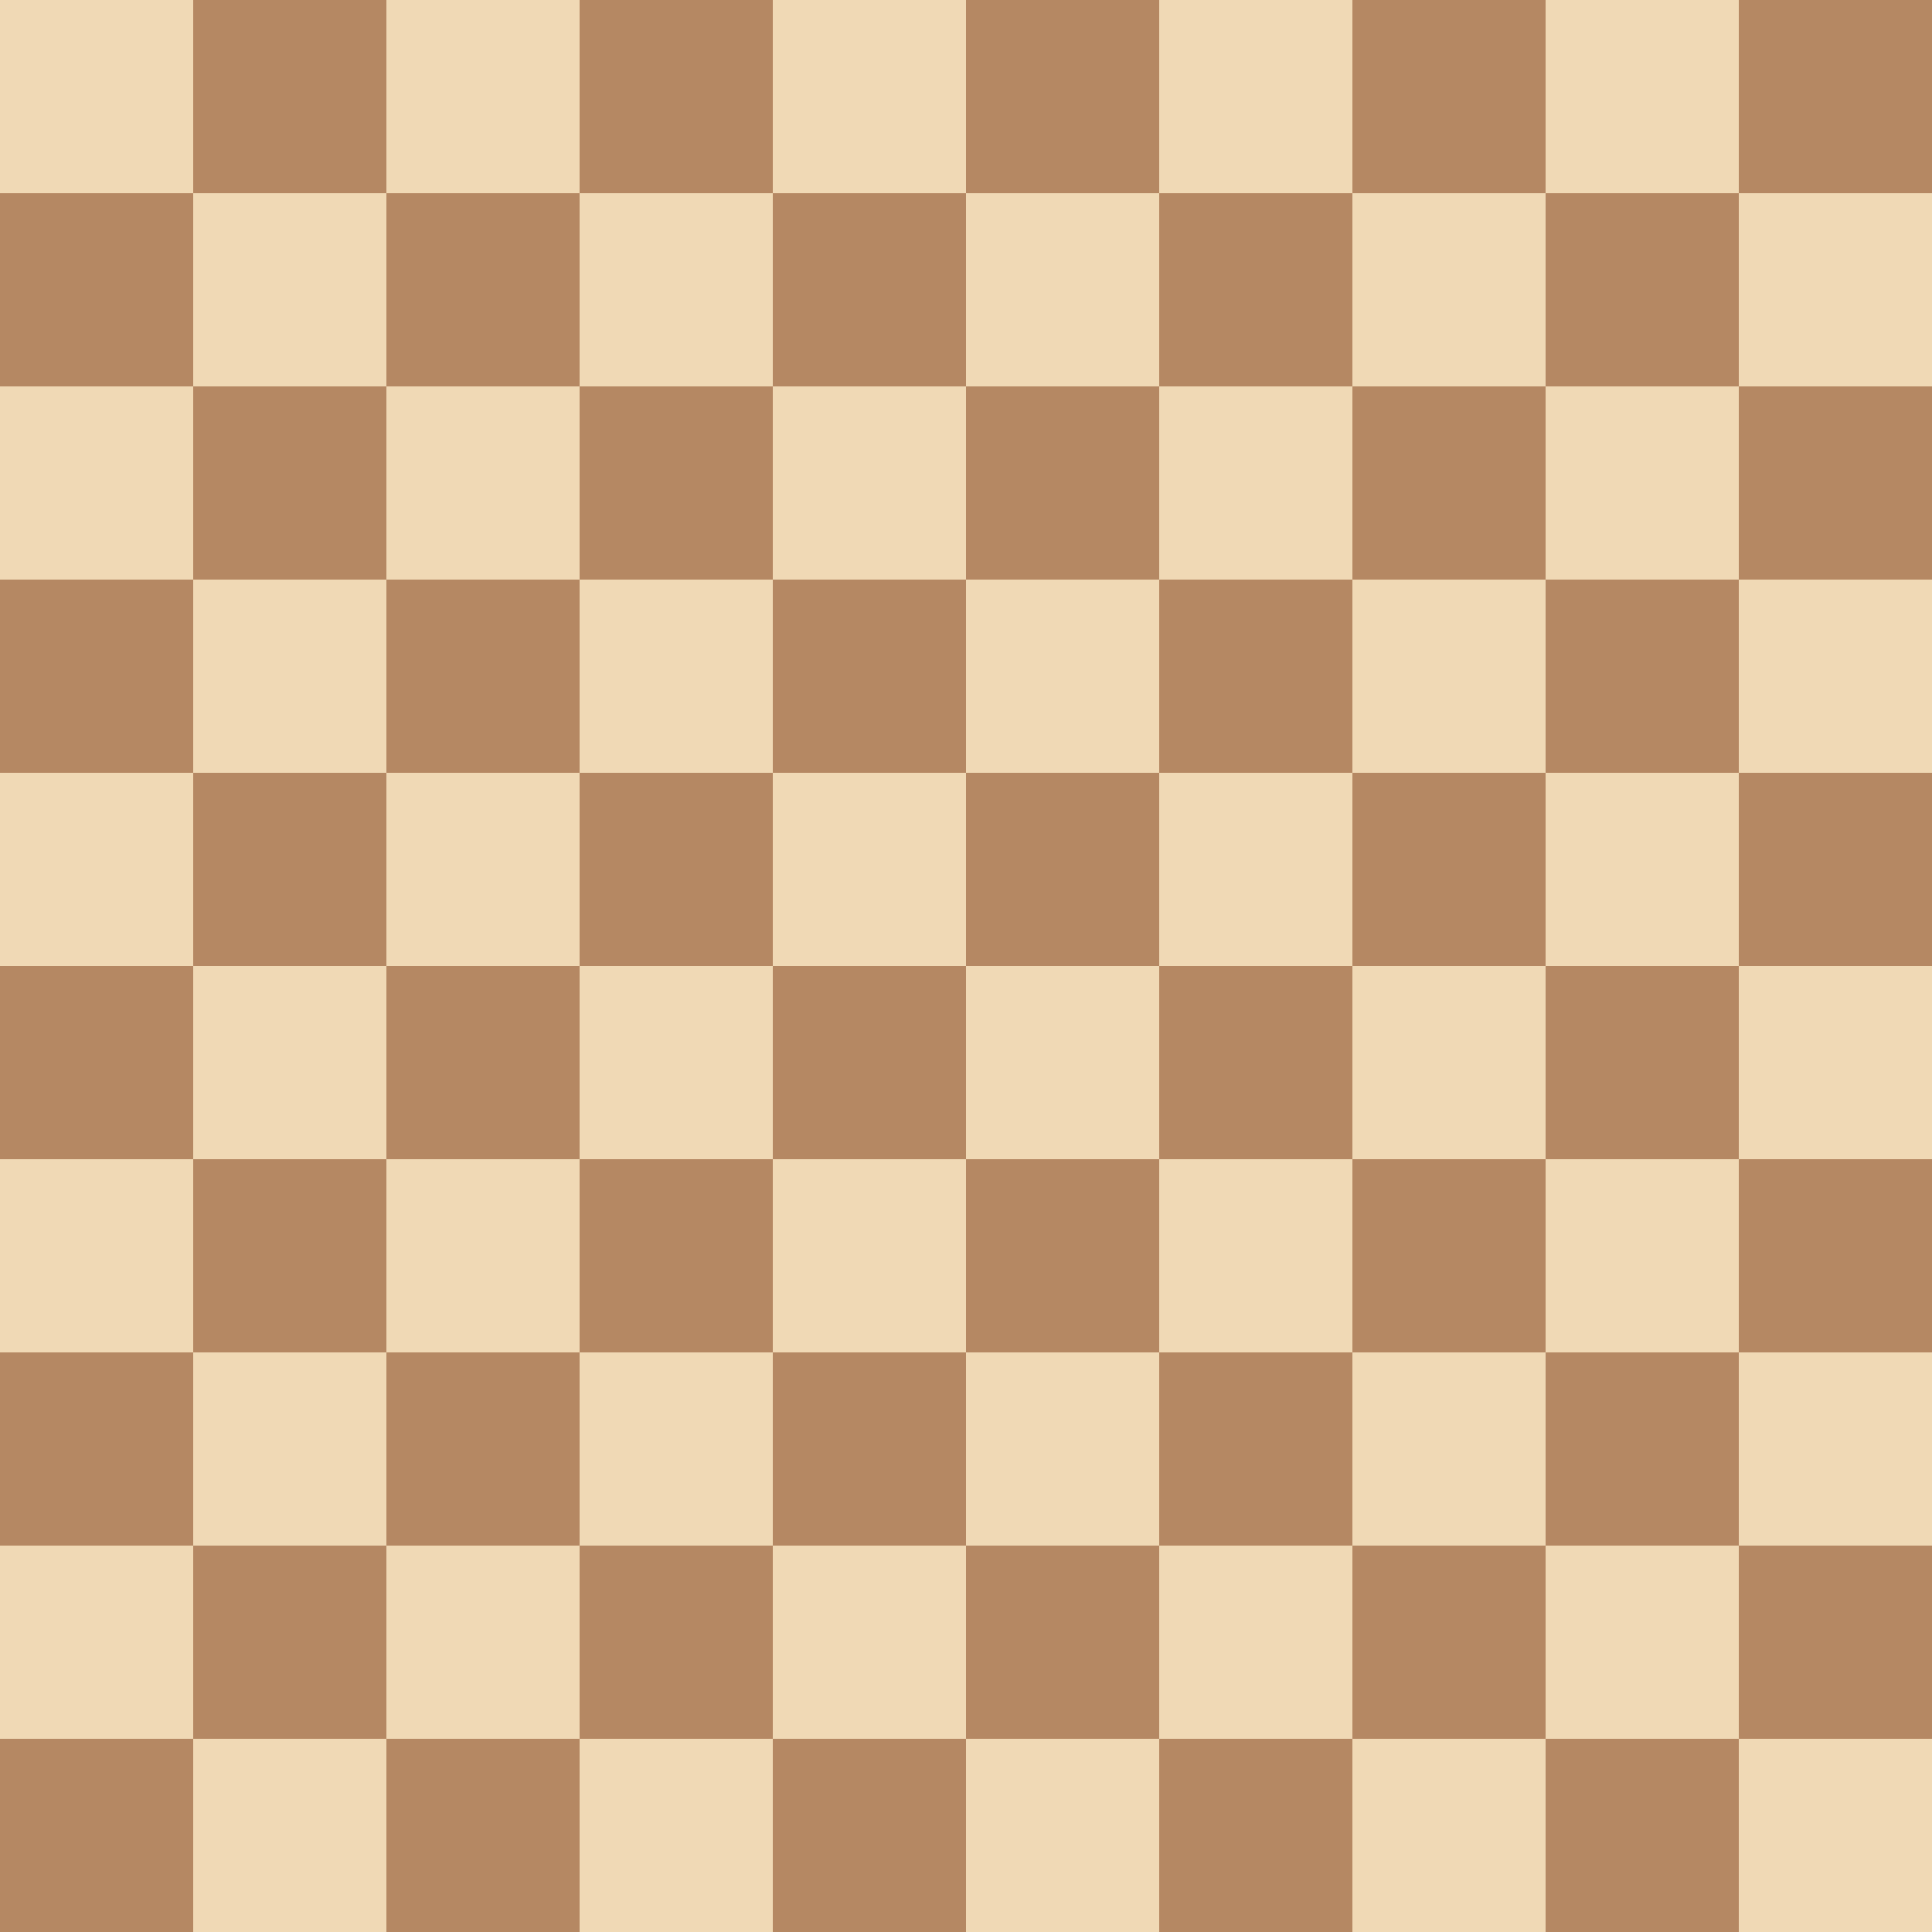
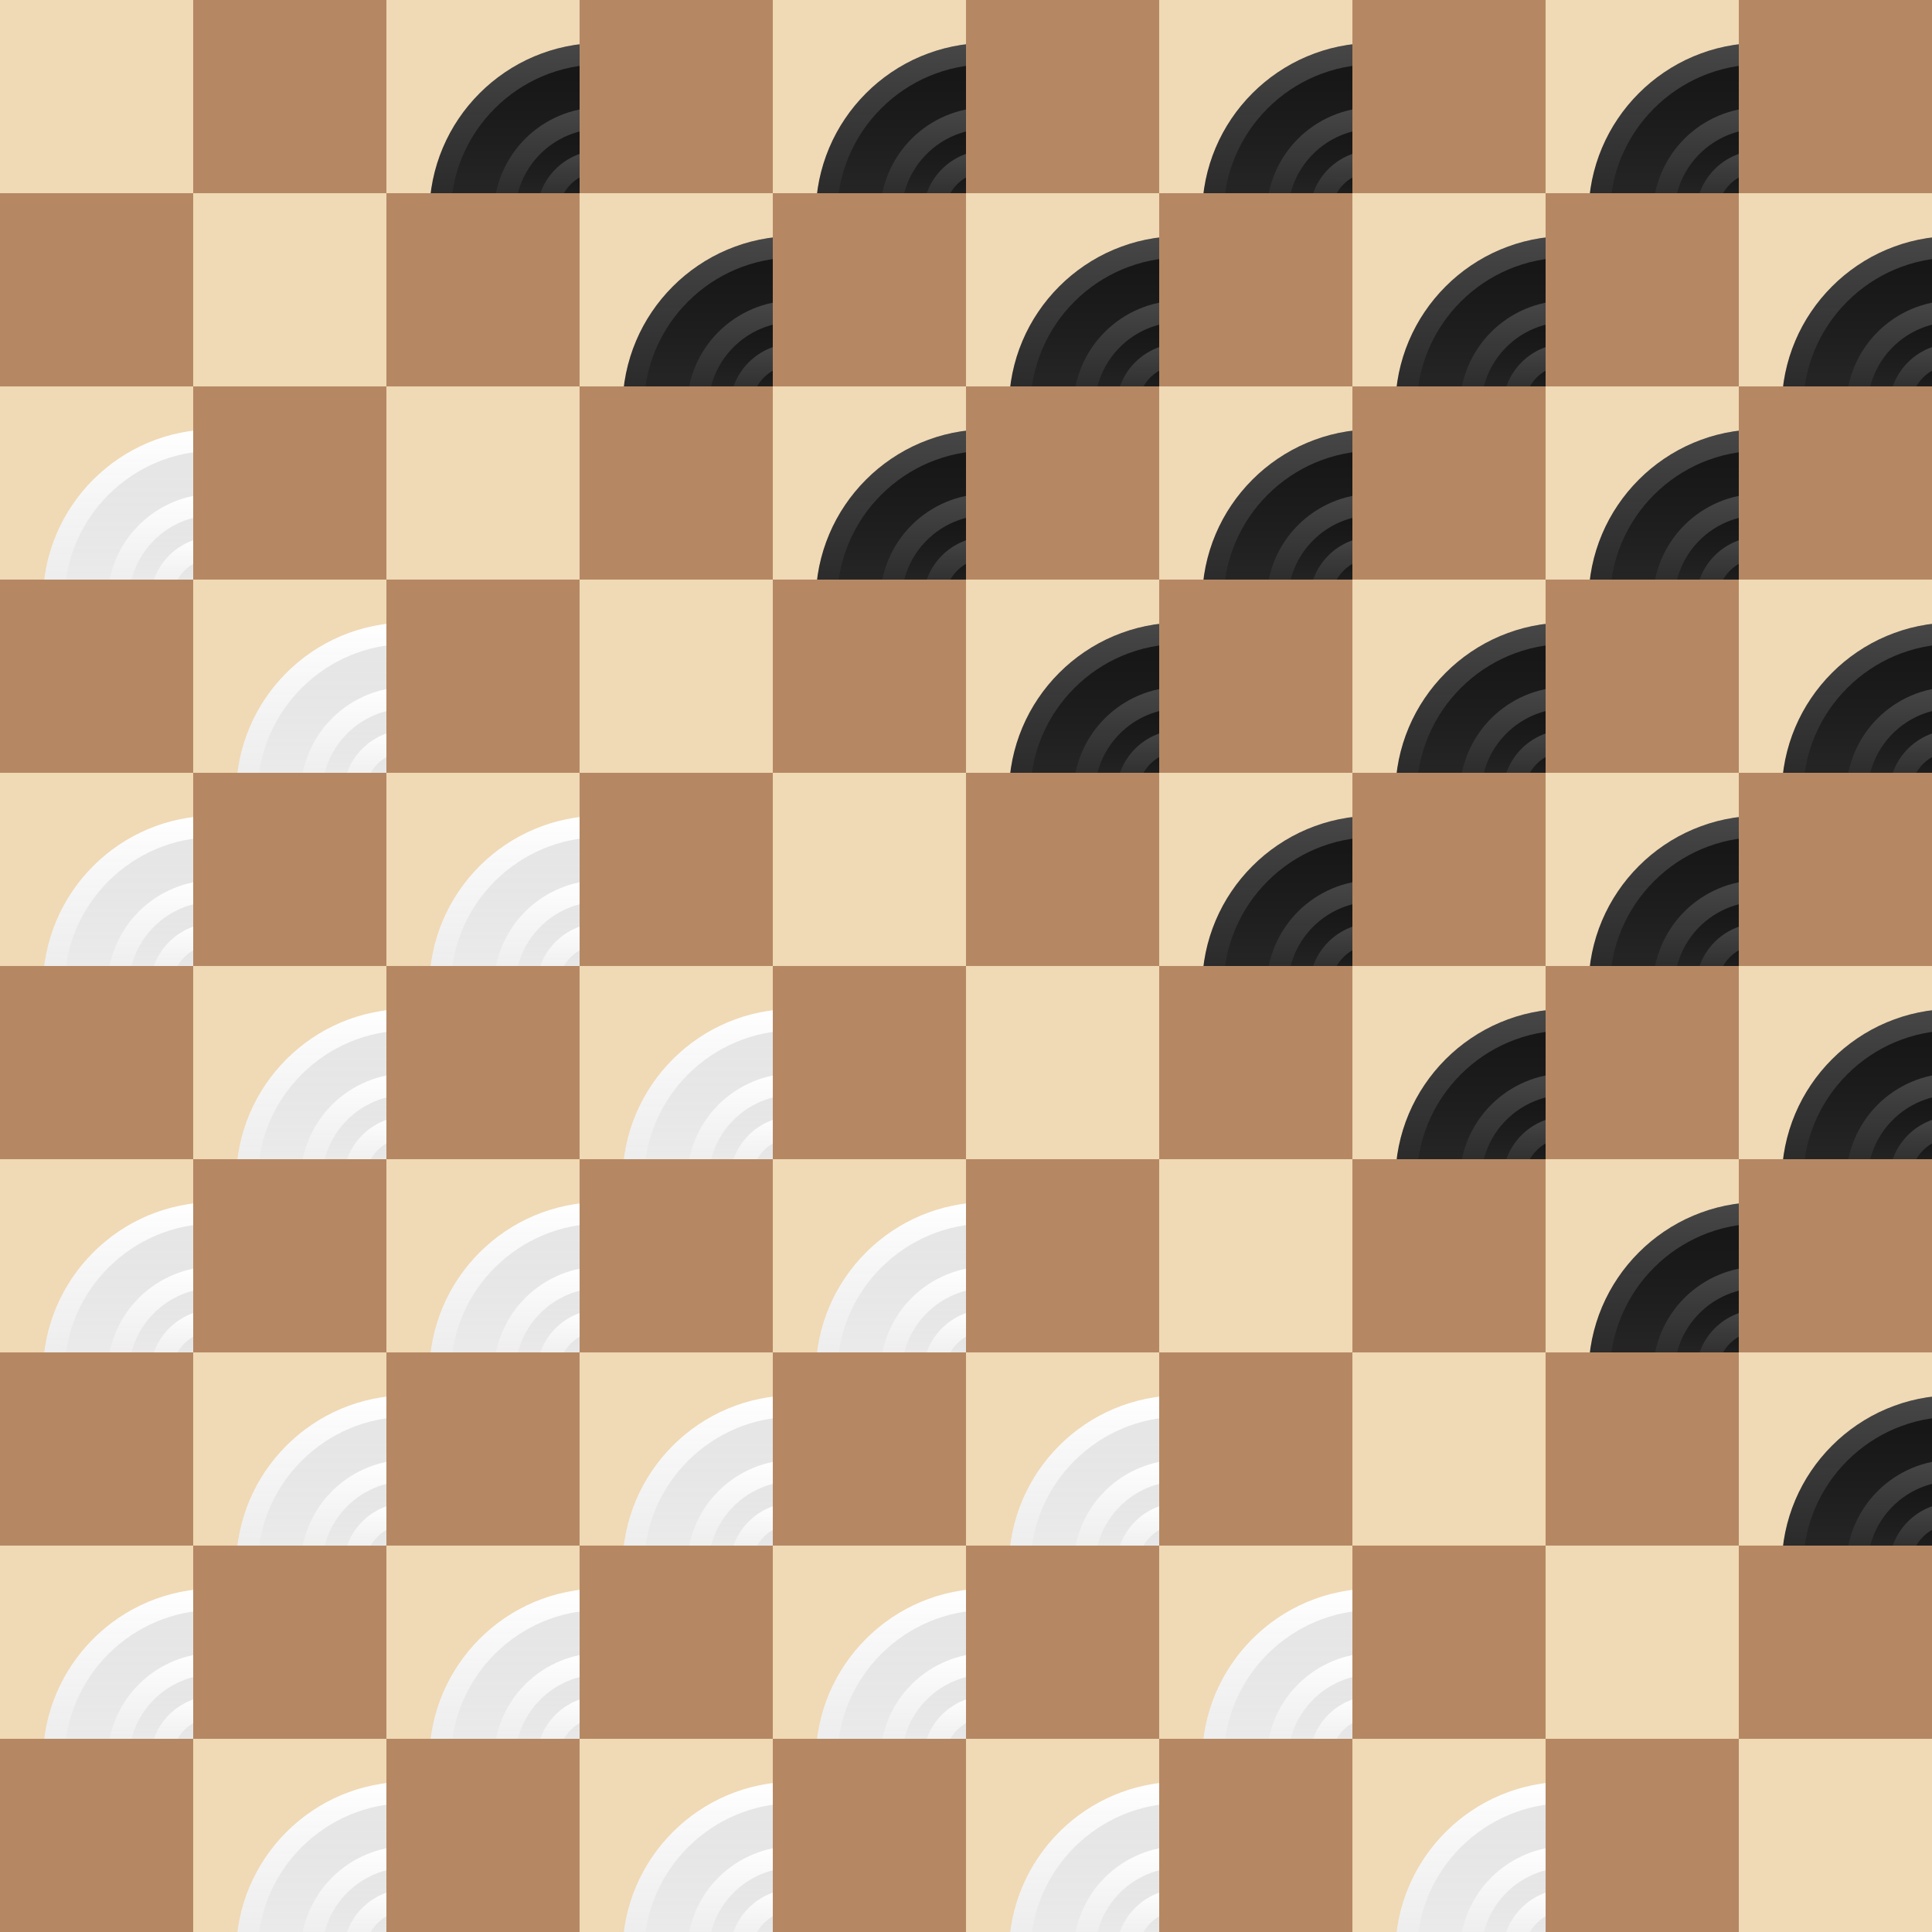
<svg xmlns="http://www.w3.org/2000/svg" viewBox="0 0 400 400" width="400" height="400">
+   <defs>
+     <symbol id="piece-bM" viewBox="0 0 45 45">
+       <style>.B{fill-rule:evenodd}</style>
+       <defs>
+         <clipPath id="A">
+           <path d="M0 0h100v100H0z" />
+         </clipPath>
+       </defs>
+       <g clip-path="url(#A)">
+         <circle vector-effect="non-scaling-stroke" cx="50" cy="50" r="40" fill="#191919" />
+         <linearGradient id="B" x1="50" y1="25" x2="50" y2="74.923" gradientUnits="userSpaceOnUse">
+           <stop offset="0%" stop-opacity=".2" stop-color="#fff" />
+           <stop offset="100%" stop-opacity=".098" stop-color="#000" />
+         </linearGradient>
+         <path d="M50 25c-13.807 0-25 11.193-25 25s11.193 25 25 25 25-11.193 25-25-11.193-25-25-25zm0 5c11.046 0 20 8.954 20 20s-8.954 20-20 20-20-8.954-20-20 8.954-20 20-20z" fill="url(#B)" class="B" />
+         <linearGradient id="C" x1="50" y1="70.078" x2="50" y2="30" gradientUnits="userSpaceOnUse">
+           <stop offset="0%" stop-opacity=".2" stop-color="#fff" />
+           <stop offset="100%" stop-opacity=".098" stop-color="#000" />
+         </linearGradient>
+         <path d="M50 30c-11.046 0-20 8.954-20 20s8.954 20 20 20 20-8.954 20-20-8.954-20-20-20zm0 5c8.284 0 15 6.716 15 15s-6.716 15-15 15-15-6.716-15-15 6.716-15 15-15z" fill="url(#C)" class="B" />
+         <linearGradient id="D" x1="50" y1="60.303" x2="50" y2="40" gradientUnits="userSpaceOnUse">
+           <stop offset="0%" stop-opacity=".2" stop-color="#fff" />
+           <stop offset="100%" stop-opacity=".098" stop-color="#000" />
+         </linearGradient>
+         <path d="M50 40a10 10 0 1 0 0 20 10 10 0 1 0 0-20h0zm0 5a5 5 0 1 1 0 10 5 5 0 1 1 0-10h0z" fill="url(#D)" class="B" />
+         <linearGradient id="E" x1="50" y1="10" x2="49.735" y2="90" gradientUnits="userSpaceOnUse">
+           <stop offset="0%" stop-opacity=".2" stop-color="#fff" />
+           <stop offset="100%" stop-opacity=".098" stop-color="#000" />
+         </linearGradient>
+         <path d="M50 10c-10.61 0-20.783 4.214-28.284 11.716S10 39.39 10 50s4.214 20.783 11.716 28.284S39.39 90 50 90s20.783-4.214 28.284-11.716S90 60.61 90 50s-4.214-20.783-11.716-28.284S60.61 10 50 10h0zm0 5c19.33 0 35 15.67 35 35S69.33 85 50 85 15 69.33 15 50s15.67-35 35-35z" fill="url(#E)" class="B" />
+         <linearGradient id="F" x1="50" y1="84.77" x2="50" y2="15" gradientUnits="userSpaceOnUse">
+           <stop offset="0%" stop-opacity=".2" stop-color="#fff" />
+           <stop offset="100%" stop-opacity=".098" stop-color="#000" />
+         </linearGradient>
+         <path d="M50 15c-19.33 0-35 15.67-35 35s15.67 35 35 35 35-15.67 35-35-15.67-35-35-35zm0 10c6.63 0 12.99 2.634 17.678 7.322S75 43.37 75 50s-2.634 12.99-7.322 17.678S56.63 75 50 75s-12.99-2.634-17.678-7.322S25 56.63 25 50s2.634-12.99 7.322-17.678S43.37 25 50 25h0z" fill="url(#F)" class="B" />
+         <linearGradient id="G" x1="50" y1="44.933" x2="50" y2="53.754" gradientUnits="userSpaceOnUse">
+           <stop offset="0%" stop-opacity=".2" stop-color="#fff" />
+           <stop offset="100%" stop-opacity=".098" stop-color="#000" />
+         </linearGradient>
+         <circle vector-effect="non-scaling-stroke" cx="50" cy="50" r="5" fill="url(#G)" />
+         <linearGradient id="H" x1="50" y1="35" x2="50" y2="64.594" gradientUnits="userSpaceOnUse">
+           <stop offset="0%" stop-opacity=".2" stop-color="#fff" />
+           <stop offset="100%" stop-opacity=".098" stop-color="#000" />
+         </linearGradient>
+         <path d="M50 35a15 15 0 0 0-15 15 15 15 0 0 0 15 15 15 15 0 0 0 15-15 15 15 0 0 0-15-15h0zm0 5a10 10 0 1 1 0 20 10 10 0 1 1 0-20h0z" fill="url(#H)" class="B" />
+       </g>
+     </symbol>
+     <symbol id="piece-wM" viewBox="0 0 45 45">
+       <style>.B{fill-rule:evenodd}</style>
+       <defs>
+         <clipPath id="A">
+           <path d="M0 0h100v100H0z" />
+         </clipPath>
+       </defs>
+       <g clip-path="url(#A)">
+         <circle vector-effect="non-scaling-stroke" cx="50" cy="50" r="40" fill="#fff" />
+         <linearGradient id="B" x1="50" y1="25" x2="50" y2="74.923" gradientUnits="userSpaceOnUse">
+           <stop offset="0%" stop-opacity=".1" stop-color="#fff" />
+           <stop offset="100%" stop-opacity=".098" stop-color="#000" />
+         </linearGradient>
+         <path d="M50 25c-13.807 0-25 11.193-25 25s11.193 25 25 25 25-11.193 25-25-11.193-25-25-25zm0 5c11.046 0 20 8.954 20 20s-8.954 20-20 20-20-8.954-20-20 8.954-20 20-20z" fill="url(#B)" class="B" />
+         <linearGradient id="C" x1="50" y1="70.078" x2="50" y2="30" gradientUnits="userSpaceOnUse">
+           <stop offset="0%" stop-opacity=".2" stop-color="#fff" />
+           <stop offset="100%" stop-opacity=".098" stop-color="#000" />
+         </linearGradient>
+         <path d="M50 30c-11.046 0-20 8.954-20 20s8.954 20 20 20 20-8.954 20-20-8.954-20-20-20zm0 5c8.284 0 15 6.716 15 15s-6.716 15-15 15-15-6.716-15-15 6.716-15 15-15z" fill="url(#C)" class="B" />
+         <linearGradient id="D" x1="50" y1="60.303" x2="50" y2="40" gradientUnits="userSpaceOnUse">
+           <stop offset="0%" stop-opacity=".1" stop-color="#fff" />
+           <stop offset="100%" stop-opacity=".098" stop-color="#000" />
+         </linearGradient>
+         <path d="M50 40a10 10 0 1 0 0 20 10 10 0 1 0 0-20h0zm0 5a5 5 0 1 1 0 10 5 5 0 1 1 0-10h0z" fill="url(#D)" class="B" />
+         <linearGradient id="E" x1="50" y1="10" x2="49.735" y2="90" gradientUnits="userSpaceOnUse">
+           <stop offset="0%" stop-opacity=".1" stop-color="#fff" />
+           <stop offset="100%" stop-opacity=".098" stop-color="#000" />
+         </linearGradient>
+         <path d="M50 10c-10.61 0-20.783 4.214-28.284 11.716S10 39.39 10 50s4.214 20.783 11.716 28.284S39.39 90 50 90s20.783-4.214 28.284-11.716S90 60.61 90 50s-4.214-20.783-11.716-28.284S60.61 10 50 10h0zm0 5c19.33 0 35 15.67 35 35S69.33 85 50 85 15 69.33 15 50s15.67-35 35-35z" fill="url(#E)" class="B" />
+         <linearGradient id="F" x1="50" y1="84.77" x2="50" y2="15" gradientUnits="userSpaceOnUse">
+           <stop offset="0%" stop-opacity=".1" stop-color="#fff" />
+           <stop offset="100%" stop-opacity=".098" stop-color="#000" />
+         </linearGradient>
+         <path d="M50 15c-19.33 0-35 15.67-35 35s15.67 35 35 35 35-15.67 35-35-15.67-35-35-35zm0 10c6.63 0 12.99 2.634 17.678 7.322S75 43.37 75 50s-2.634 12.99-7.322 17.678S56.63 75 50 75s-12.99-2.634-17.678-7.322S25 56.63 25 50s2.634-12.99 7.322-17.678S43.37 25 50 25h0z" fill="url(#F)" class="B" />
+         <linearGradient id="G" x1="50" y1="44.933" x2="50" y2="53.754" gradientUnits="userSpaceOnUse">
+           <stop offset="0%" stop-opacity=".1" stop-color="#fff" />
+           <stop offset="100%" stop-opacity=".098" stop-color="#000" />
+         </linearGradient>
+         <circle vector-effect="non-scaling-stroke" cx="50" cy="50" r="5" fill="url(#G)" />
+         <linearGradient id="H" x1="50" y1="35" x2="50" y2="64.594" gradientUnits="userSpaceOnUse">
+           <stop offset="0%" stop-opacity=".1" stop-color="#fff" />
+           <stop offset="100%" stop-opacity=".098" stop-color="#000" />
+         </linearGradient>
+         <path d="M50 35a15 15 0 0 0-15 15 15 15 0 0 0 15 15 15 15 0 0 0 15-15 15 15 0 0 0-15-15h0zm0 5a10 10 0 1 1 0 20 10 10 0 1 1 0-20h0z" fill="url(#H)" class="B" />
+       </g>
+     </symbol>
+   </defs>
  <rect x="0" y="0" width="40" height="40" fill="#f0d9b5" />
  <rect x="40" y="0" width="40" height="40" fill="#b58863" />
  <rect x="80" y="0" width="40" height="40" fill="#f0d9b5" />
  <rect x="120" y="0" width="40" height="40" fill="#b58863" />
  <rect x="160" y="0" width="40" height="40" fill="#f0d9b5" />
  <rect x="200" y="0" width="40" height="40" fill="#b58863" />
  <rect x="240" y="0" width="40" height="40" fill="#f0d9b5" />
  <rect x="280" y="0" width="40" height="40" fill="#b58863" />
  <rect x="320" y="0" width="40" height="40" fill="#f0d9b5" />
  <rect x="360" y="0" width="40" height="40" fill="#b58863" />
  <rect x="0" y="40" width="40" height="40" fill="#b58863" />
  <rect x="40" y="40" width="40" height="40" fill="#f0d9b5" />
  <rect x="80" y="40" width="40" height="40" fill="#b58863" />
  <rect x="120" y="40" width="40" height="40" fill="#f0d9b5" />
  <rect x="160" y="40" width="40" height="40" fill="#b58863" />
  <rect x="200" y="40" width="40" height="40" fill="#f0d9b5" />
  <rect x="240" y="40" width="40" height="40" fill="#b58863" />
  <rect x="280" y="40" width="40" height="40" fill="#f0d9b5" />
  <rect x="320" y="40" width="40" height="40" fill="#b58863" />
  <rect x="360" y="40" width="40" height="40" fill="#f0d9b5" />
  <rect x="0" y="80" width="40" height="40" fill="#f0d9b5" />
  <rect x="40" y="80" width="40" height="40" fill="#b58863" />
  <rect x="80" y="80" width="40" height="40" fill="#f0d9b5" />
  <rect x="120" y="80" width="40" height="40" fill="#b58863" />
  <rect x="160" y="80" width="40" height="40" fill="#f0d9b5" />
  <rect x="200" y="80" width="40" height="40" fill="#b58863" />
  <rect x="240" y="80" width="40" height="40" fill="#f0d9b5" />
  <rect x="280" y="80" width="40" height="40" fill="#b58863" />
  <rect x="320" y="80" width="40" height="40" fill="#f0d9b5" />
  <rect x="360" y="80" width="40" height="40" fill="#b58863" />
  <rect x="0" y="120" width="40" height="40" fill="#b58863" />
  <rect x="40" y="120" width="40" height="40" fill="#f0d9b5" />
  <rect x="80" y="120" width="40" height="40" fill="#b58863" />
  <rect x="120" y="120" width="40" height="40" fill="#f0d9b5" />
  <rect x="160" y="120" width="40" height="40" fill="#b58863" />
  <rect x="200" y="120" width="40" height="40" fill="#f0d9b5" />
  <rect x="240" y="120" width="40" height="40" fill="#b58863" />
  <rect x="280" y="120" width="40" height="40" fill="#f0d9b5" />
  <rect x="320" y="120" width="40" height="40" fill="#b58863" />
  <rect x="360" y="120" width="40" height="40" fill="#f0d9b5" />
  <rect x="0" y="160" width="40" height="40" fill="#f0d9b5" />
  <rect x="40" y="160" width="40" height="40" fill="#b58863" />
  <rect x="80" y="160" width="40" height="40" fill="#f0d9b5" />
  <rect x="120" y="160" width="40" height="40" fill="#b58863" />
  <rect x="160" y="160" width="40" height="40" fill="#f0d9b5" />
  <rect x="200" y="160" width="40" height="40" fill="#b58863" />
  <rect x="240" y="160" width="40" height="40" fill="#f0d9b5" />
  <rect x="280" y="160" width="40" height="40" fill="#b58863" />
  <rect x="320" y="160" width="40" height="40" fill="#f0d9b5" />
  <rect x="360" y="160" width="40" height="40" fill="#b58863" />
  <rect x="0" y="200" width="40" height="40" fill="#b58863" />
  <rect x="40" y="200" width="40" height="40" fill="#f0d9b5" />
  <rect x="80" y="200" width="40" height="40" fill="#b58863" />
  <rect x="120" y="200" width="40" height="40" fill="#f0d9b5" />
  <rect x="160" y="200" width="40" height="40" fill="#b58863" />
  <rect x="200" y="200" width="40" height="40" fill="#f0d9b5" />
  <rect x="240" y="200" width="40" height="40" fill="#b58863" />
  <rect x="280" y="200" width="40" height="40" fill="#f0d9b5" />
  <rect x="320" y="200" width="40" height="40" fill="#b58863" />
  <rect x="360" y="200" width="40" height="40" fill="#f0d9b5" />
  <rect x="0" y="240" width="40" height="40" fill="#f0d9b5" />
  <rect x="40" y="240" width="40" height="40" fill="#b58863" />
  <rect x="80" y="240" width="40" height="40" fill="#f0d9b5" />
  <rect x="120" y="240" width="40" height="40" fill="#b58863" />
  <rect x="160" y="240" width="40" height="40" fill="#f0d9b5" />
  <rect x="200" y="240" width="40" height="40" fill="#b58863" />
  <rect x="240" y="240" width="40" height="40" fill="#f0d9b5" />
  <rect x="280" y="240" width="40" height="40" fill="#b58863" />
  <rect x="320" y="240" width="40" height="40" fill="#f0d9b5" />
  <rect x="360" y="240" width="40" height="40" fill="#b58863" />
  <rect x="0" y="280" width="40" height="40" fill="#b58863" />
  <rect x="40" y="280" width="40" height="40" fill="#f0d9b5" />
  <rect x="80" y="280" width="40" height="40" fill="#b58863" />
  <rect x="120" y="280" width="40" height="40" fill="#f0d9b5" />
  <rect x="160" y="280" width="40" height="40" fill="#b58863" />
  <rect x="200" y="280" width="40" height="40" fill="#f0d9b5" />
  <rect x="240" y="280" width="40" height="40" fill="#b58863" />
  <rect x="280" y="280" width="40" height="40" fill="#f0d9b5" />
  <rect x="320" y="280" width="40" height="40" fill="#b58863" />
  <rect x="360" y="280" width="40" height="40" fill="#f0d9b5" />
  <rect x="0" y="320" width="40" height="40" fill="#f0d9b5" />
  <rect x="40" y="320" width="40" height="40" fill="#b58863" />
  <rect x="80" y="320" width="40" height="40" fill="#f0d9b5" />
  <rect x="120" y="320" width="40" height="40" fill="#b58863" />
  <rect x="160" y="320" width="40" height="40" fill="#f0d9b5" />
  <rect x="200" y="320" width="40" height="40" fill="#b58863" />
  <rect x="240" y="320" width="40" height="40" fill="#f0d9b5" />
  <rect x="280" y="320" width="40" height="40" fill="#b58863" />
  <rect x="320" y="320" width="40" height="40" fill="#f0d9b5" />
  <rect x="360" y="320" width="40" height="40" fill="#b58863" />
  <rect x="0" y="360" width="40" height="40" fill="#b58863" />
  <rect x="40" y="360" width="40" height="40" fill="#f0d9b5" />
  <rect x="80" y="360" width="40" height="40" fill="#b58863" />
  <rect x="120" y="360" width="40" height="40" fill="#f0d9b5" />
  <rect x="160" y="360" width="40" height="40" fill="#b58863" />
  <rect x="200" y="360" width="40" height="40" fill="#f0d9b5" />
  <rect x="240" y="360" width="40" height="40" fill="#b58863" />
  <rect x="280" y="360" width="40" height="40" fill="#f0d9b5" />
  <rect x="320" y="360" width="40" height="40" fill="#b58863" />
  <rect x="360" y="360" width="40" height="40" fill="#f0d9b5" />
  <rect x="0" y="0" width="40" height="40" fill="transparent" data-sq="a10" class="board-cell" />
  <rect x="40" y="0" width="40" height="40" fill="transparent" data-sq="b10" class="board-cell" />
  <rect x="80" y="0" width="40" height="40" fill="transparent" data-sq="c10" class="board-cell" />
  <rect x="120" y="0" width="40" height="40" fill="transparent" data-sq="d10" class="board-cell" />
  <rect x="160" y="0" width="40" height="40" fill="transparent" data-sq="e10" class="board-cell" />
  <rect x="200" y="0" width="40" height="40" fill="transparent" data-sq="f10" class="board-cell" />
  <rect x="240" y="0" width="40" height="40" fill="transparent" data-sq="g10" class="board-cell" />
  <rect x="280" y="0" width="40" height="40" fill="transparent" data-sq="h10" class="board-cell" />
  <rect x="320" y="0" width="40" height="40" fill="transparent" data-sq="i10" class="board-cell" />
  <rect x="360" y="0" width="40" height="40" fill="transparent" data-sq="j10" class="board-cell" />
  <rect x="0" y="40" width="40" height="40" fill="transparent" data-sq="a9" class="board-cell" />
  <rect x="40" y="40" width="40" height="40" fill="transparent" data-sq="b9" class="board-cell" />
  <rect x="80" y="40" width="40" height="40" fill="transparent" data-sq="c9" class="board-cell" />
  <rect x="120" y="40" width="40" height="40" fill="transparent" data-sq="d9" class="board-cell" />
  <rect x="160" y="40" width="40" height="40" fill="transparent" data-sq="e9" class="board-cell" />
  <rect x="200" y="40" width="40" height="40" fill="transparent" data-sq="f9" class="board-cell" />
  <rect x="240" y="40" width="40" height="40" fill="transparent" data-sq="g9" class="board-cell" />
  <rect x="280" y="40" width="40" height="40" fill="transparent" data-sq="h9" class="board-cell" />
  <rect x="320" y="40" width="40" height="40" fill="transparent" data-sq="i9" class="board-cell" />
  <rect x="360" y="40" width="40" height="40" fill="transparent" data-sq="j9" class="board-cell" />
  <rect x="0" y="80" width="40" height="40" fill="transparent" data-sq="a8" class="board-cell" />
  <rect x="40" y="80" width="40" height="40" fill="transparent" data-sq="b8" class="board-cell" />
  <rect x="80" y="80" width="40" height="40" fill="transparent" data-sq="c8" class="board-cell" />
  <rect x="120" y="80" width="40" height="40" fill="transparent" data-sq="d8" class="board-cell" />
  <rect x="160" y="80" width="40" height="40" fill="transparent" data-sq="e8" class="board-cell" />
  <rect x="200" y="80" width="40" height="40" fill="transparent" data-sq="f8" class="board-cell" />
  <rect x="240" y="80" width="40" height="40" fill="transparent" data-sq="g8" class="board-cell" />
  <rect x="280" y="80" width="40" height="40" fill="transparent" data-sq="h8" class="board-cell" />
  <rect x="320" y="80" width="40" height="40" fill="transparent" data-sq="i8" class="board-cell" />
  <rect x="360" y="80" width="40" height="40" fill="transparent" data-sq="j8" class="board-cell" />
  <rect x="0" y="120" width="40" height="40" fill="transparent" data-sq="a7" class="board-cell" />
  <rect x="40" y="120" width="40" height="40" fill="transparent" data-sq="b7" class="board-cell" />
  <rect x="80" y="120" width="40" height="40" fill="transparent" data-sq="c7" class="board-cell" />
  <rect x="120" y="120" width="40" height="40" fill="transparent" data-sq="d7" class="board-cell" />
  <rect x="160" y="120" width="40" height="40" fill="transparent" data-sq="e7" class="board-cell" />
  <rect x="200" y="120" width="40" height="40" fill="transparent" data-sq="f7" class="board-cell" />
  <rect x="240" y="120" width="40" height="40" fill="transparent" data-sq="g7" class="board-cell" />
  <rect x="280" y="120" width="40" height="40" fill="transparent" data-sq="h7" class="board-cell" />
  <rect x="320" y="120" width="40" height="40" fill="transparent" data-sq="i7" class="board-cell" />
  <rect x="360" y="120" width="40" height="40" fill="transparent" data-sq="j7" class="board-cell" />
  <rect x="0" y="160" width="40" height="40" fill="transparent" data-sq="a6" class="board-cell" />
  <rect x="40" y="160" width="40" height="40" fill="transparent" data-sq="b6" class="board-cell" />
  <rect x="80" y="160" width="40" height="40" fill="transparent" data-sq="c6" class="board-cell" />
  <rect x="120" y="160" width="40" height="40" fill="transparent" data-sq="d6" class="board-cell" />
  <rect x="160" y="160" width="40" height="40" fill="transparent" data-sq="e6" class="board-cell" />
  <rect x="200" y="160" width="40" height="40" fill="transparent" data-sq="f6" class="board-cell" />
  <rect x="240" y="160" width="40" height="40" fill="transparent" data-sq="g6" class="board-cell" />
  <rect x="280" y="160" width="40" height="40" fill="transparent" data-sq="h6" class="board-cell" />
  <rect x="320" y="160" width="40" height="40" fill="transparent" data-sq="i6" class="board-cell" />
  <rect x="360" y="160" width="40" height="40" fill="transparent" data-sq="j6" class="board-cell" />
  <rect x="0" y="200" width="40" height="40" fill="transparent" data-sq="a5" class="board-cell" />
  <rect x="40" y="200" width="40" height="40" fill="transparent" data-sq="b5" class="board-cell" />
  <rect x="80" y="200" width="40" height="40" fill="transparent" data-sq="c5" class="board-cell" />
  <rect x="120" y="200" width="40" height="40" fill="transparent" data-sq="d5" class="board-cell" />
  <rect x="160" y="200" width="40" height="40" fill="transparent" data-sq="e5" class="board-cell" />
  <rect x="200" y="200" width="40" height="40" fill="transparent" data-sq="f5" class="board-cell" />
  <rect x="240" y="200" width="40" height="40" fill="transparent" data-sq="g5" class="board-cell" />
  <rect x="280" y="200" width="40" height="40" fill="transparent" data-sq="h5" class="board-cell" />
  <rect x="320" y="200" width="40" height="40" fill="transparent" data-sq="i5" class="board-cell" />
  <rect x="360" y="200" width="40" height="40" fill="transparent" data-sq="j5" class="board-cell" />
  <rect x="0" y="240" width="40" height="40" fill="transparent" data-sq="a4" class="board-cell" />
  <rect x="40" y="240" width="40" height="40" fill="transparent" data-sq="b4" class="board-cell" />
  <rect x="80" y="240" width="40" height="40" fill="transparent" data-sq="c4" class="board-cell" />
  <rect x="120" y="240" width="40" height="40" fill="transparent" data-sq="d4" class="board-cell" />
  <rect x="160" y="240" width="40" height="40" fill="transparent" data-sq="e4" class="board-cell" />
  <rect x="200" y="240" width="40" height="40" fill="transparent" data-sq="f4" class="board-cell" />
  <rect x="240" y="240" width="40" height="40" fill="transparent" data-sq="g4" class="board-cell" />
  <rect x="280" y="240" width="40" height="40" fill="transparent" data-sq="h4" class="board-cell" />
  <rect x="320" y="240" width="40" height="40" fill="transparent" data-sq="i4" class="board-cell" />
  <rect x="360" y="240" width="40" height="40" fill="transparent" data-sq="j4" class="board-cell" />
  <rect x="0" y="280" width="40" height="40" fill="transparent" data-sq="a3" class="board-cell" />
  <rect x="40" y="280" width="40" height="40" fill="transparent" data-sq="b3" class="board-cell" />
  <rect x="80" y="280" width="40" height="40" fill="transparent" data-sq="c3" class="board-cell" />
  <rect x="120" y="280" width="40" height="40" fill="transparent" data-sq="d3" class="board-cell" />
  <rect x="160" y="280" width="40" height="40" fill="transparent" data-sq="e3" class="board-cell" />
  <rect x="200" y="280" width="40" height="40" fill="transparent" data-sq="f3" class="board-cell" />
  <rect x="240" y="280" width="40" height="40" fill="transparent" data-sq="g3" class="board-cell" />
  <rect x="280" y="280" width="40" height="40" fill="transparent" data-sq="h3" class="board-cell" />
  <rect x="320" y="280" width="40" height="40" fill="transparent" data-sq="i3" class="board-cell" />
  <rect x="360" y="280" width="40" height="40" fill="transparent" data-sq="j3" class="board-cell" />
  <rect x="0" y="320" width="40" height="40" fill="transparent" data-sq="a2" class="board-cell" />
  <rect x="40" y="320" width="40" height="40" fill="transparent" data-sq="b2" class="board-cell" />
  <rect x="80" y="320" width="40" height="40" fill="transparent" data-sq="c2" class="board-cell" />
  <rect x="120" y="320" width="40" height="40" fill="transparent" data-sq="d2" class="board-cell" />
  <rect x="160" y="320" width="40" height="40" fill="transparent" data-sq="e2" class="board-cell" />
  <rect x="200" y="320" width="40" height="40" fill="transparent" data-sq="f2" class="board-cell" />
  <rect x="240" y="320" width="40" height="40" fill="transparent" data-sq="g2" class="board-cell" />
  <rect x="280" y="320" width="40" height="40" fill="transparent" data-sq="h2" class="board-cell" />
  <rect x="320" y="320" width="40" height="40" fill="transparent" data-sq="i2" class="board-cell" />
  <rect x="360" y="320" width="40" height="40" fill="transparent" data-sq="j2" class="board-cell" />
  <rect x="0" y="360" width="40" height="40" fill="transparent" data-sq="a1" class="board-cell" />
  <rect x="40" y="360" width="40" height="40" fill="transparent" data-sq="b1" class="board-cell" />
  <rect x="80" y="360" width="40" height="40" fill="transparent" data-sq="c1" class="board-cell" />
  <rect x="120" y="360" width="40" height="40" fill="transparent" data-sq="d1" class="board-cell" />
  <rect x="160" y="360" width="40" height="40" fill="transparent" data-sq="e1" class="board-cell" />
  <rect x="200" y="360" width="40" height="40" fill="transparent" data-sq="f1" class="board-cell" />
  <rect x="240" y="360" width="40" height="40" fill="transparent" data-sq="g1" class="board-cell" />
  <rect x="280" y="360" width="40" height="40" fill="transparent" data-sq="h1" class="board-cell" />
  <rect x="320" y="360" width="40" height="40" fill="transparent" data-sq="i1" class="board-cell" />
  <rect x="360" y="360" width="40" height="40" fill="transparent" data-sq="j1" class="board-cell" />
+   <g pointer-events="none">
+     <use href="#piece-bM" x="80" y="0" width="40" height="40" />
+     <use href="#piece-bM" x="160" y="0" width="40" height="40" />
+     <use href="#piece-bM" x="240" y="0" width="40" height="40" />
+     <use href="#piece-bM" x="320" y="0" width="40" height="40" />
+     <use href="#piece-bM" x="120" y="40" width="40" height="40" />
+     <use href="#piece-bM" x="200" y="40" width="40" height="40" />
+     <use href="#piece-bM" x="280" y="40" width="40" height="40" />
+     <use href="#piece-bM" x="360" y="40" width="40" height="40" />
+     <use href="#piece-wM" x="0" y="80" width="40" height="40" />
+     <use href="#piece-bM" x="160" y="80" width="40" height="40" />
+     <use href="#piece-bM" x="240" y="80" width="40" height="40" />
+     <use href="#piece-bM" x="320" y="80" width="40" height="40" />
+     <use href="#piece-wM" x="40" y="120" width="40" height="40" />
+     <use href="#piece-bM" x="200" y="120" width="40" height="40" />
+     <use href="#piece-bM" x="280" y="120" width="40" height="40" />
+     <use href="#piece-bM" x="360" y="120" width="40" height="40" />
+     <use href="#piece-wM" x="0" y="160" width="40" height="40" />
+     <use href="#piece-wM" x="80" y="160" width="40" height="40" />
+     <use href="#piece-bM" x="240" y="160" width="40" height="40" />
+     <use href="#piece-bM" x="320" y="160" width="40" height="40" />
+     <use href="#piece-wM" x="40" y="200" width="40" height="40" />
+     <use href="#piece-wM" x="120" y="200" width="40" height="40" />
+     <use href="#piece-bM" x="280" y="200" width="40" height="40" />
+     <use href="#piece-bM" x="360" y="200" width="40" height="40" />
+     <use href="#piece-wM" x="0" y="240" width="40" height="40" />
+     <use href="#piece-wM" x="80" y="240" width="40" height="40" />
+     <use href="#piece-wM" x="160" y="240" width="40" height="40" />
+     <use href="#piece-bM" x="320" y="240" width="40" height="40" />
+     <use href="#piece-wM" x="40" y="280" width="40" height="40" />
+     <use href="#piece-wM" x="120" y="280" width="40" height="40" />
+     <use href="#piece-wM" x="200" y="280" width="40" height="40" />
+     <use href="#piece-bM" x="360" y="280" width="40" height="40" />
+     <use href="#piece-wM" x="0" y="320" width="40" height="40" />
+     <use href="#piece-wM" x="80" y="320" width="40" height="40" />
+     <use href="#piece-wM" x="160" y="320" width="40" height="40" />
+     <use href="#piece-wM" x="240" y="320" width="40" height="40" />
+     <use href="#piece-wM" x="40" y="360" width="40" height="40" />
+     <use href="#piece-wM" x="120" y="360" width="40" height="40" />
+     <use href="#piece-wM" x="200" y="360" width="40" height="40" />
+     <use href="#piece-wM" x="280" y="360" width="40" height="40" />
+   </g>
</svg>
